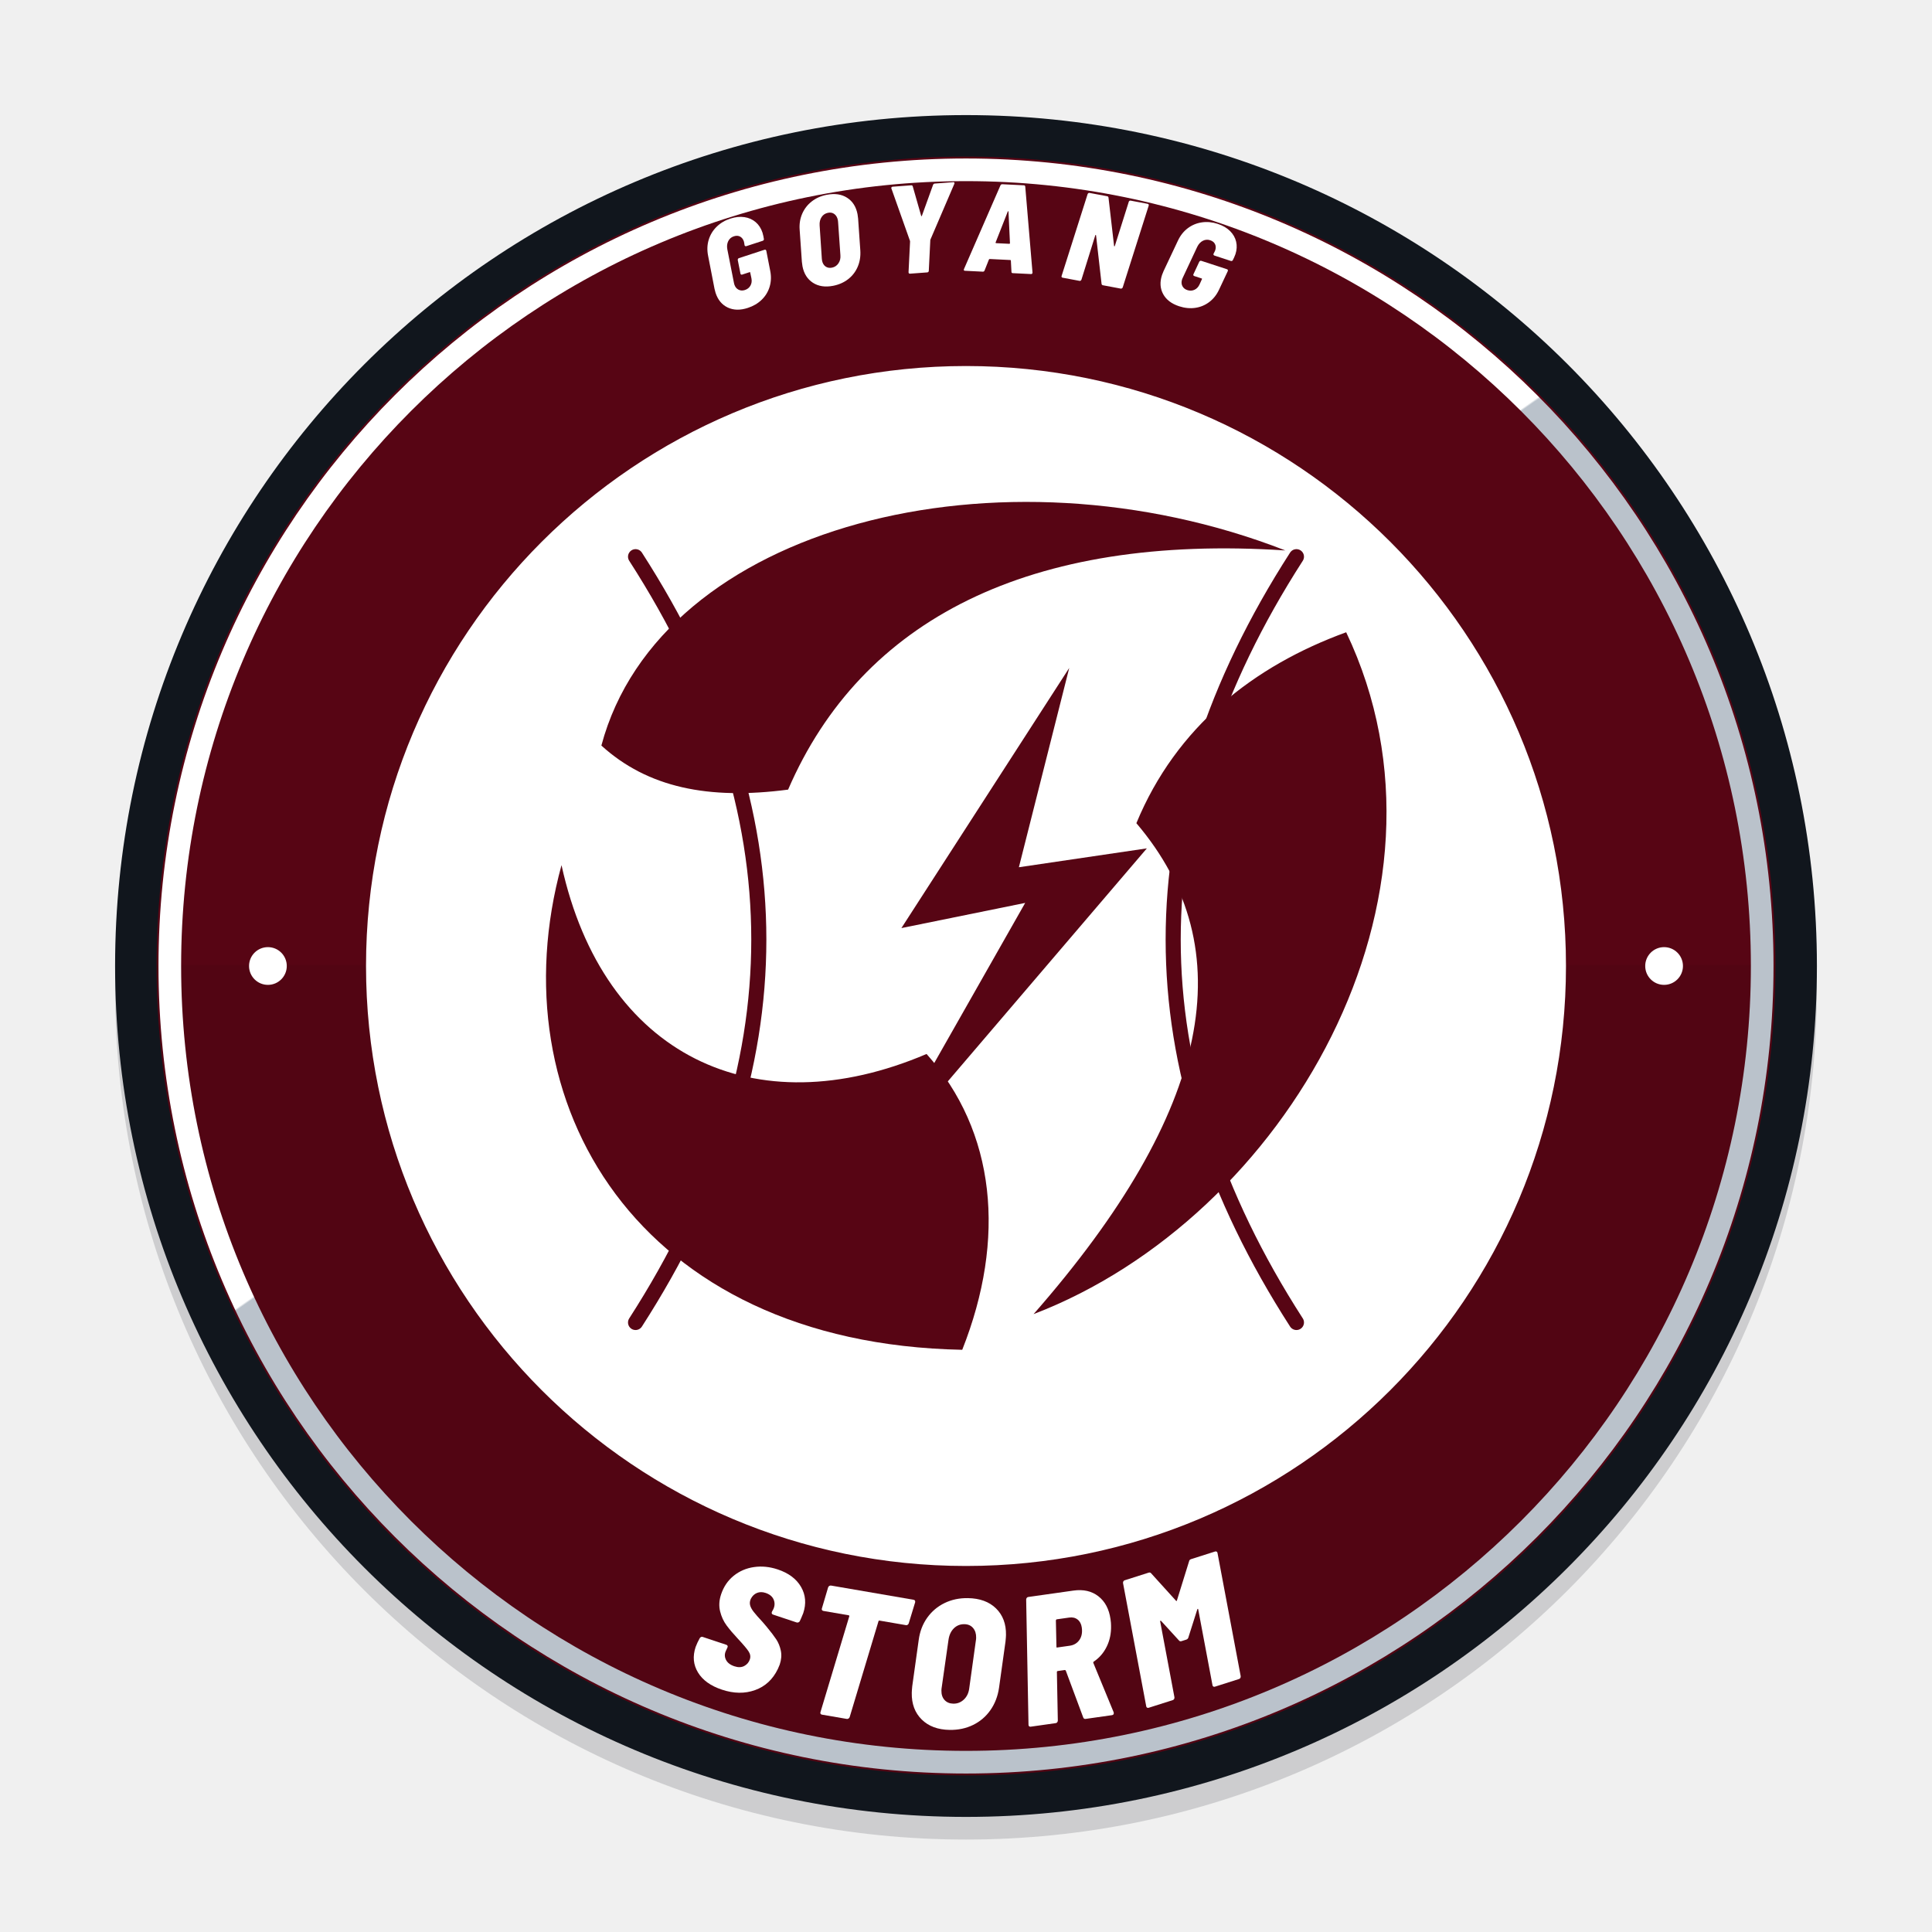
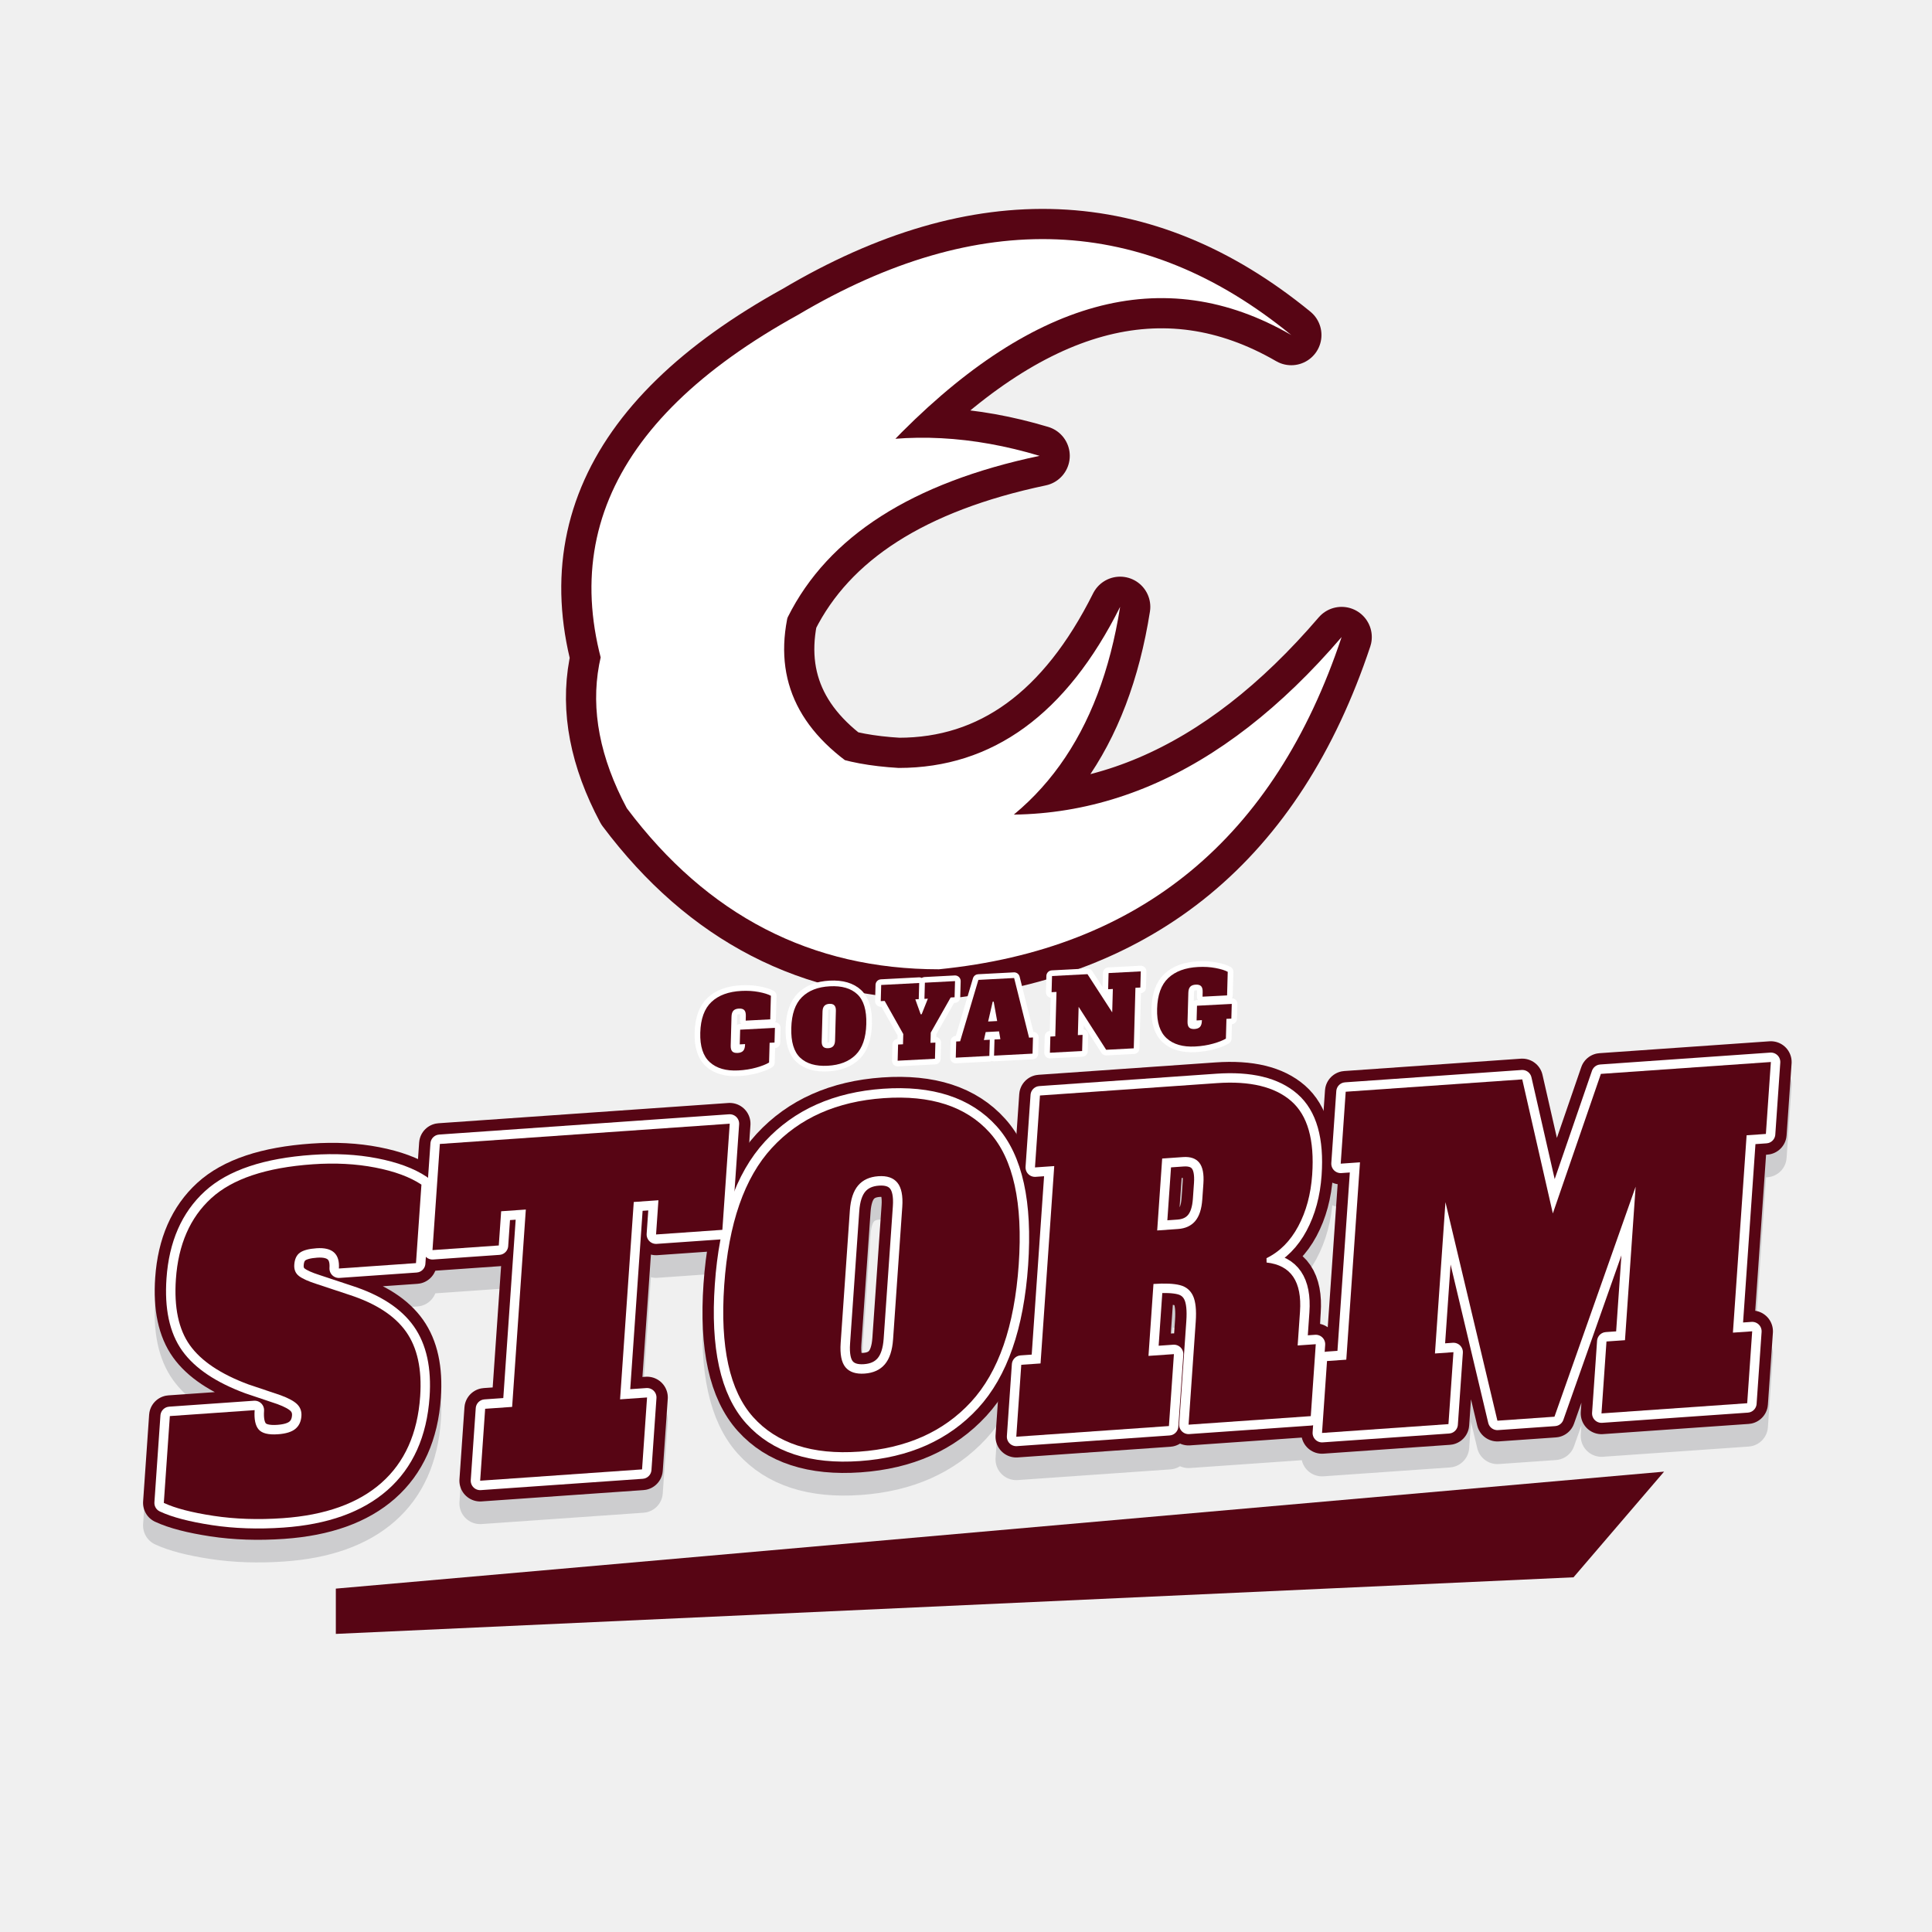
- <svg xmlns="http://www.w3.org/2000/svg" width="512" height="512" viewBox="0 0 512 512" role="img" aria-label="goyang_storm primary" data-derived-from-flat="true" data-shadow-offset-y="6" data-shadow-blur="0">
-   <defs>
-     <linearGradient id="rim-step" x1="0%" y1="0%" x2="70%" y2="100%" data-tones="2">
-       <stop offset="0%" stop-color="#FFFFFF" />
-       <stop offset="49.9%" stop-color="#FFFFFF" />
-       <stop offset="50%" stop-color="#BAC2CB" />
-       <stop offset="100%" stop-color="#BAC2CB" />
-     </linearGradient>
-     <linearGradient id="field-step" x1="0%" y1="0%" x2="0%" y2="100%" data-tones="2">
-       <stop offset="0%" stop-color="#570514" />
-       <stop offset="49.9%" stop-color="#570514" />
-       <stop offset="50%" stop-color="#520513" />
-       <stop offset="100%" stop-color="#520513" />
-     </linearGradient>
-   </defs>
+ <svg xmlns="http://www.w3.org/2000/svg" width="512" height="512" viewBox="0 0 512 512" role="img" aria-label="goyang_storm cap-locked primary" data-derived-from-flat="true" data-shadow-offset-y="6" data-shadow-blur="0">
+   <defs />
  <g id="short-shadow" transform="translate(0 6)" opacity=".16">
-     <circle cx="256" cy="256" r="220" fill="#11161D" stroke="#11161D" stroke-width="11" />
+     <g transform="rotate(-4 256 346)">
+       <g data-type-layer="outline">
+         <path d="M40.284 383.331 43.482 360.485H66.011Q65.51 364.062 66.718 365.677Q67.925 367.292 71.714 367.292Q74.888 367.292 76.424 366.196Q77.96 365.1 78.267 362.908Q78.526 361.062 77.38 359.735Q76.235 358.408 73.152 357.023L64.83 353.562Q54.141 348.715 50.096 342.138Q46.05 335.562 47.617 324.369Q49.523 310.754 58.453 303.658Q67.382 296.562 85.917 296.562Q94.826 296.562 102.377 298.581Q109.928 300.6 114.273 303.946L111.381 324.6H90.901Q91.708 318.831 85.36 318.831Q82.287 318.831 80.886 319.696Q79.485 320.562 79.178 322.754Q78.904 324.715 80.227 325.869Q81.55 327.023 84.752 328.292L93.176 331.754Q103.449 335.908 107.487 342.542Q111.525 349.177 110.022 359.908Q107.971 374.562 98.165 382.062Q88.36 389.562 71.464 389.562Q61.633 389.562 53.144 387.658Q44.655 385.754 40.284 383.331Z" fill="#11161D" stroke="#11161D" stroke-width="11" stroke-linecap="round" stroke-linejoin="round" />
+         <path d="M192.991 321.463H175.378L176.638 312.463H170.084L162.815 364.386H169.983L167.333 383.309H124.325L126.974 364.386H134.142L141.411 312.463H134.857L133.597 321.463H115.984L119.893 293.54H196.9Z" fill="#11161D" stroke="#11161D" stroke-width="11" stroke-linecap="round" stroke-linejoin="round" />
+         <path d="M192.459 336.134Q195.868 311.788 207.608 300.711Q219.347 289.634 238.087 289.634Q256.827 289.634 265.465 300.711Q274.103 311.788 270.695 336.134Q267.286 360.48 255.546 371.557Q243.807 382.634 225.067 382.634Q206.327 382.634 197.689 371.557Q189.051 360.48 192.459 336.134ZM236.101 353.557 240.98 318.711Q241.593 314.326 240.143 312.249Q238.693 310.172 235.212 310.172Q231.73 310.172 229.698 312.249Q227.667 314.326 227.053 318.711L222.174 353.557Q221.544 358.057 223.003 360.076Q224.461 362.096 227.942 362.096Q231.424 362.096 233.456 360.019Q235.487 357.942 236.101 353.557Z" fill="#11161D" stroke="#11161D" stroke-width="11" stroke-linecap="round" stroke-linejoin="round" />
+         <path d="M269.518 362.668H274.638L281.907 310.744H276.787L279.436 291.821H326.439Q339.649 291.821 345.756 297.937Q351.863 304.052 349.941 317.783Q348.859 325.514 345.302 331.168Q341.746 336.821 336.319 339.014L336.26 340.168Q345.848 341.898 344.184 353.783L342.94 362.668H347.753L345.104 381.591H312.642L316.439 354.475Q317.069 349.975 316.214 347.668Q315.359 345.36 312.964 344.552Q310.568 343.744 305.96 343.744L303.311 362.668H310.069L307.42 381.591H266.869ZM313.46 329.668Q316.43 329.668 318.165 327.879Q319.9 326.091 320.433 322.283L321.015 318.129Q321.548 314.321 320.314 312.533Q319.079 310.744 316.11 310.744H310.58L307.931 329.668Z" fill="#11161D" stroke="#11161D" stroke-width="11" stroke-linecap="round" stroke-linejoin="round" />
+         <path d="M470.635 315.402H465.514L458.245 367.325H463.365L460.716 386.248H422.008L424.657 367.325H429.573L435.226 326.94L409.515 386.248H394.359L384.661 327.517L379.088 367.325H384.004L381.354 386.248H347.766L350.416 367.325H355.536L362.805 315.402H357.685L360.334 296.479H407.234L412.844 332.479L428.124 296.479H473.284Z" fill="#11161D" stroke="#11161D" stroke-width="11" stroke-linecap="round" stroke-linejoin="round" />
+       </g>
+       <g data-type-layer="outline">
+         <path d="M40.284 383.331 43.482 360.485H66.011Q65.51 364.062 66.718 365.677Q67.925 367.292 71.714 367.292Q74.888 367.292 76.424 366.196Q77.96 365.1 78.267 362.908Q78.526 361.062 77.38 359.735Q76.235 358.408 73.152 357.023L64.83 353.562Q54.141 348.715 50.096 342.138Q46.05 335.562 47.617 324.369Q49.523 310.754 58.453 303.658Q67.382 296.562 85.917 296.562Q94.826 296.562 102.377 298.581Q109.928 300.6 114.273 303.946L111.381 324.6H90.901Q91.708 318.831 85.36 318.831Q82.287 318.831 80.886 319.696Q79.485 320.562 79.178 322.754Q78.904 324.715 80.227 325.869Q81.55 327.023 84.752 328.292L93.176 331.754Q103.449 335.908 107.487 342.542Q111.525 349.177 110.022 359.908Q107.971 374.562 98.165 382.062Q88.36 389.562 71.464 389.562Q61.633 389.562 53.144 387.658Q44.655 385.754 40.284 383.331Z" fill="#11161D" stroke="#11161D" stroke-width="5" stroke-linecap="round" stroke-linejoin="round" />
+         <path d="M192.991 321.463H175.378L176.638 312.463H170.084L162.815 364.386H169.983L167.333 383.309H124.325L126.974 364.386H134.142L141.411 312.463H134.857L133.597 321.463H115.984L119.893 293.54H196.9Z" fill="#11161D" stroke="#11161D" stroke-width="5" stroke-linecap="round" stroke-linejoin="round" />
+         <path d="M192.459 336.134Q195.868 311.788 207.608 300.711Q219.347 289.634 238.087 289.634Q256.827 289.634 265.465 300.711Q274.103 311.788 270.695 336.134Q267.286 360.48 255.546 371.557Q243.807 382.634 225.067 382.634Q206.327 382.634 197.689 371.557Q189.051 360.48 192.459 336.134ZM236.101 353.557 240.98 318.711Q241.593 314.326 240.143 312.249Q238.693 310.172 235.212 310.172Q231.73 310.172 229.698 312.249Q227.667 314.326 227.053 318.711L222.174 353.557Q221.544 358.057 223.003 360.076Q224.461 362.096 227.942 362.096Q231.424 362.096 233.456 360.019Q235.487 357.942 236.101 353.557Z" fill="#11161D" stroke="#11161D" stroke-width="5" stroke-linecap="round" stroke-linejoin="round" />
+         <path d="M269.518 362.668H274.638L281.907 310.744H276.787L279.436 291.821H326.439Q339.649 291.821 345.756 297.937Q351.863 304.052 349.941 317.783Q348.859 325.514 345.302 331.168Q341.746 336.821 336.319 339.014L336.26 340.168Q345.848 341.898 344.184 353.783L342.94 362.668H347.753L345.104 381.591H312.642L316.439 354.475Q317.069 349.975 316.214 347.668Q315.359 345.36 312.964 344.552Q310.568 343.744 305.96 343.744L303.311 362.668H310.069L307.42 381.591H266.869ZM313.46 329.668Q316.43 329.668 318.165 327.879Q319.9 326.091 320.433 322.283L321.015 318.129Q321.548 314.321 320.314 312.533Q319.079 310.744 316.11 310.744H310.58L307.931 329.668Z" fill="#11161D" stroke="#11161D" stroke-width="5" stroke-linecap="round" stroke-linejoin="round" />
+         <path d="M470.635 315.402H465.514L458.245 367.325H463.365L460.716 386.248H422.008L424.657 367.325H429.573L435.226 326.94L409.515 386.248H394.359L384.661 327.517L379.088 367.325H384.004L381.354 386.248H347.766L350.416 367.325H355.536L362.805 315.402H357.685L360.334 296.479H407.234L412.844 332.479L428.124 296.479H473.284Z" fill="#11161D" stroke="#11161D" stroke-width="5" stroke-linecap="round" stroke-linejoin="round" />
+       </g>
+       <g data-type-layer="face">
+         <path d="M40.284 383.331 43.482 360.485H66.011Q65.51 364.062 66.718 365.677Q67.925 367.292 71.714 367.292Q74.888 367.292 76.424 366.196Q77.96 365.1 78.267 362.908Q78.526 361.062 77.38 359.735Q76.235 358.408 73.152 357.023L64.83 353.562Q54.141 348.715 50.096 342.138Q46.05 335.562 47.617 324.369Q49.523 310.754 58.453 303.658Q67.382 296.562 85.917 296.562Q94.826 296.562 102.377 298.581Q109.928 300.6 114.273 303.946L111.381 324.6H90.901Q91.708 318.831 85.36 318.831Q82.287 318.831 80.886 319.696Q79.485 320.562 79.178 322.754Q78.904 324.715 80.227 325.869Q81.55 327.023 84.752 328.292L93.176 331.754Q103.449 335.908 107.487 342.542Q111.525 349.177 110.022 359.908Q107.971 374.562 98.165 382.062Q88.36 389.562 71.464 389.562Q61.633 389.562 53.144 387.658Q44.655 385.754 40.284 383.331Z" fill="#11161D" />
+         <path d="M192.991 321.463H175.378L176.638 312.463H170.084L162.815 364.386H169.983L167.333 383.309H124.325L126.974 364.386H134.142L141.411 312.463H134.857L133.597 321.463H115.984L119.893 293.54H196.9Z" fill="#11161D" />
+         <path d="M192.459 336.134Q195.868 311.788 207.608 300.711Q219.347 289.634 238.087 289.634Q256.827 289.634 265.465 300.711Q274.103 311.788 270.695 336.134Q267.286 360.48 255.546 371.557Q243.807 382.634 225.067 382.634Q206.327 382.634 197.689 371.557Q189.051 360.48 192.459 336.134ZM236.101 353.557 240.98 318.711Q241.593 314.326 240.143 312.249Q238.693 310.172 235.212 310.172Q231.73 310.172 229.698 312.249Q227.667 314.326 227.053 318.711L222.174 353.557Q221.544 358.057 223.003 360.076Q224.461 362.096 227.942 362.096Q231.424 362.096 233.456 360.019Q235.487 357.942 236.101 353.557Z" fill="#11161D" />
+         <path d="M269.518 362.668H274.638L281.907 310.744H276.787L279.436 291.821H326.439Q339.649 291.821 345.756 297.937Q351.863 304.052 349.941 317.783Q348.859 325.514 345.302 331.168Q341.746 336.821 336.319 339.014L336.26 340.168Q345.848 341.898 344.184 353.783L342.94 362.668H347.753L345.104 381.591H312.642L316.439 354.475Q317.069 349.975 316.214 347.668Q315.359 345.36 312.964 344.552Q310.568 343.744 305.96 343.744L303.311 362.668H310.069L307.42 381.591H266.869ZM313.46 329.668Q316.43 329.668 318.165 327.879Q319.9 326.091 320.433 322.283L321.015 318.129Q321.548 314.321 320.314 312.533Q319.079 310.744 316.11 310.744H310.58L307.931 329.668Z" fill="#11161D" />
+         <path d="M470.635 315.402H465.514L458.245 367.325H463.365L460.716 386.248H422.008L424.657 367.325H429.573L435.226 326.94L409.515 386.248H394.359L384.661 327.517L379.088 367.325H384.004L381.354 386.248H347.766L350.416 367.325H355.536L362.805 315.402H357.685L360.334 296.479H407.234L412.844 332.479L428.124 296.479H473.284Z" fill="#11161D" />
+       </g>
+     </g>
  </g>
  <g id="identity-geometry">
-     <circle cx="256" cy="256" r="220" fill="url(#field-step)" stroke="#11161D" stroke-width="11" id="club-border" />
-     <circle cx="256" cy="256" r="211" fill="none" stroke="url(#rim-step)" stroke-width="6" id="rim-metal" data-bevel-levels="1" />
-     <circle cx="256" cy="256" r="157" fill="#FFFFFF" stroke="#FFFFFF" stroke-width="4" id="club-field" />
-     <path d="M168.43 147.53 Q233.76 249 168.43 350.47 M343.57 147.53 Q278.24 249 343.57 350.47" fill="none" stroke="#570514" stroke-width="4" stroke-linecap="round" stroke-linejoin="round" />
-     <g id="club-symbol" data-compact="false" transform="translate(112.667 96.389) scale(0.556)">
-       <path d="M84 182 C112 77 274 36 410 89 C288 81 208 122 173 203 C135 208 106 202 84 182 Z M439 128 C499 254 410 407 290 453 C375 356 390 279 339 219 C358 173 395 144 439 128 Z M256 470 C101 467 34 352 65 239 C85 330 157 364 239 329 C272 366 277 417 256 470 Z" fill="#570514" fill-rule="evenodd" />
-       <path d="M307 145 L227 269 L286 257 L215 382 L344 231 L283 240 Z" fill="#570514" />
-     </g>
-     <g id="city" data-wordmark-run="GOYANG" data-font="Barlow Semi Condensed ExtraBold Italic" data-shaped="HarfBuzz kern on">
-       <g data-letter="G" transform="translate(198.77 81.126) rotate(-18.121)">
-         <path d="M-7.588 -6.184Q-7.588 -6.552 -7.521 -7.287L-6.418 -16.111Q-6.15 -18.384 -4.964 -20.089Q-3.777 -21.794 -1.905 -22.73Q-0.033 -23.666 2.24 -23.666Q4.345 -23.666 5.916 -22.88Q7.487 -22.095 8.34 -20.691Q9.192 -19.287 9.192 -17.482Q9.192 -17.181 9.125 -16.513L9.025 -15.811Q9.025 -15.643 8.891 -15.526Q8.758 -15.409 8.591 -15.409H4.011Q3.844 -15.409 3.727 -15.526Q3.61 -15.643 3.643 -15.811L3.744 -16.446L3.777 -16.813Q3.777 -17.749 3.226 -18.334Q2.674 -18.919 1.671 -18.919Q0.602 -18.919 -0.134 -18.167Q-0.869 -17.415 -1.036 -16.212L-2.139 -7.187Q-2.173 -7.053 -2.173 -6.752Q-2.173 -5.716 -1.554 -5.097Q-0.936 -4.479 0.033 -4.479Q1.07 -4.479 1.788 -5.131Q2.507 -5.783 2.641 -6.886L2.808 -8.423Q2.875 -8.591 2.674 -8.591H0.602Q0.435 -8.591 0.334 -8.708Q0.234 -8.825 0.267 -8.992L0.702 -12.602Q0.735 -12.769 0.852 -12.886Q0.969 -13.003 1.136 -13.003H8.29Q8.657 -13.003 8.657 -12.602L7.989 -7.22Q7.721 -4.981 6.535 -3.276Q5.348 -1.571 3.476 -0.652Q1.604 0.267 -0.702 0.267Q-3.877 0.267 -5.733 -1.487Q-7.588 -3.242 -7.588 -6.184Z" fill="#FFFFFF" />
-       </g>
-       <g data-letter="O" transform="translate(221 75.359) rotate(-10.965)">
-         <path d="M-7.27 -6.284Q-7.27 -6.685 -7.203 -7.487L-6.167 -15.911Q-5.9 -18.217 -4.696 -19.972Q-3.493 -21.727 -1.588 -22.696Q0.318 -23.666 2.657 -23.666Q5.9 -23.666 7.788 -21.877Q9.677 -20.089 9.677 -17.081Q9.677 -16.713 9.61 -15.911L8.574 -7.487Q8.273 -5.148 7.07 -3.376Q5.866 -1.604 3.961 -0.635Q2.056 0.334 -0.284 0.334Q-3.493 0.334 -5.382 -1.471Q-7.27 -3.276 -7.27 -6.284ZM3.159 -7.287 4.228 -16.045Q4.262 -16.212 4.262 -16.513Q4.262 -17.582 3.677 -18.251Q3.092 -18.919 2.089 -18.919Q0.953 -18.919 0.184 -18.134Q-0.585 -17.348 -0.752 -16.045L-1.855 -7.287Q-1.889 -7.12 -1.889 -6.786Q-1.889 -5.716 -1.287 -5.081Q-0.685 -4.446 0.318 -4.446Q1.421 -4.446 2.223 -5.231Q3.025 -6.017 3.159 -7.287Z" fill="#FFFFFF" />
-       </g>
-       <g data-letter="Y" transform="translate(242.341 72.508) rotate(-4.257)">
-         <path d="M-1.538 -0.468 -0.535 -8.524V-8.724L-4.412 -22.93L-4.446 -23.064Q-4.446 -23.198 -4.329 -23.298Q-4.212 -23.398 -4.045 -23.398H0.903Q1.203 -23.398 1.27 -23.064L2.908 -15.142Q2.908 -15.042 2.992 -15.042Q3.075 -15.042 3.109 -15.142L6.652 -23.064Q6.819 -23.398 7.12 -23.398H12.067Q12.267 -23.398 12.334 -23.265Q12.401 -23.131 12.301 -22.93L4.914 -8.724Q4.847 -8.624 4.847 -8.524L3.844 -0.468Q3.844 -0.301 3.71 -0.184Q3.577 -0.067 3.409 -0.067H-1.17Q-1.538 -0.067 -1.538 -0.468Z" fill="#FFFFFF" />
-       </g>
-       <g data-letter="A" transform="translate(265.105 72.225) rotate(2.836)">
-         <path d="M2.925 -0.368 2.624 -3.309Q2.591 -3.443 2.49 -3.443H-2.992Q-3.092 -3.443 -3.192 -3.309L-4.195 -0.368Q-4.295 0 -4.663 0H-9.409Q-9.811 0 -9.677 -0.435L-1.12 -23.064Q-0.986 -23.398 -0.618 -23.398H5.064Q5.432 -23.398 5.465 -23.064L8.507 -0.435V-0.368Q8.507 0 8.106 0H3.292Q2.925 0 2.925 -0.368ZM-1.487 -7.721H1.955Q2.156 -7.721 2.156 -7.922L1.354 -16.212Q1.354 -16.345 1.287 -16.345Q1.22 -16.345 1.153 -16.212L-1.655 -7.889Q-1.688 -7.721 -1.487 -7.721Z" fill="#FFFFFF" />
-       </g>
-       <g data-letter="N" transform="translate(289.933 75.156) rotate(10.627)">
-         <path d="M5.482 -23.398H10.061Q10.429 -23.398 10.429 -22.997L7.655 -0.401Q7.621 -0.234 7.487 -0.117Q7.354 0 7.187 0H2.407Q2.072 0 1.972 -0.301L-1.838 -12.669Q-1.905 -12.769 -1.972 -12.752Q-2.039 -12.735 -2.039 -12.602L-3.476 -0.401Q-3.51 -0.234 -3.627 -0.117Q-3.744 0 -3.911 0H-8.49Q-8.657 0 -8.758 -0.117Q-8.858 -0.234 -8.825 -0.401L-6.05 -22.997Q-6.017 -23.164 -5.9 -23.281Q-5.783 -23.398 -5.616 -23.398H-0.836Q-0.535 -23.398 -0.435 -23.097L3.376 -10.797Q3.409 -10.696 3.476 -10.696Q3.543 -10.696 3.577 -10.83L5.047 -22.997Q5.047 -23.164 5.181 -23.281Q5.315 -23.398 5.482 -23.398Z" fill="#FFFFFF" />
-       </g>
-       <g data-letter="G" transform="translate(313.23 81.126) rotate(18.121)">
-         <path d="M-7.588 -6.184Q-7.588 -6.552 -7.521 -7.287L-6.418 -16.111Q-6.15 -18.384 -4.964 -20.089Q-3.777 -21.794 -1.905 -22.73Q-0.033 -23.666 2.24 -23.666Q4.345 -23.666 5.916 -22.88Q7.487 -22.095 8.34 -20.691Q9.192 -19.287 9.192 -17.482Q9.192 -17.181 9.125 -16.513L9.025 -15.811Q9.025 -15.643 8.891 -15.526Q8.758 -15.409 8.591 -15.409H4.011Q3.844 -15.409 3.727 -15.526Q3.61 -15.643 3.643 -15.811L3.744 -16.446L3.777 -16.813Q3.777 -17.749 3.226 -18.334Q2.674 -18.919 1.671 -18.919Q0.602 -18.919 -0.134 -18.167Q-0.869 -17.415 -1.036 -16.212L-2.139 -7.187Q-2.173 -7.053 -2.173 -6.752Q-2.173 -5.716 -1.554 -5.097Q-0.936 -4.479 0.033 -4.479Q1.07 -4.479 1.788 -5.131Q2.507 -5.783 2.641 -6.886L2.808 -8.423Q2.875 -8.591 2.674 -8.591H0.602Q0.435 -8.591 0.334 -8.708Q0.234 -8.825 0.267 -8.992L0.702 -12.602Q0.735 -12.769 0.852 -12.886Q0.969 -13.003 1.136 -13.003H8.29Q8.657 -13.003 8.657 -12.602L7.989 -7.22Q7.721 -4.981 6.535 -3.276Q5.348 -1.571 3.476 -0.652Q1.604 0.267 -0.702 0.267Q-3.877 0.267 -5.733 -1.487Q-7.588 -3.242 -7.588 -6.184Z" fill="#FFFFFF" />
+     <g id="club-symbol" transform="translate(120.755 22.087) scale(2.668)">
+       <path d="M17 64 Q5 39 34 23 Q61 7 83 25 Q64 14 43 36 Q20 62 48 72 Q70 76 88 55 Q78 85 48 88 Q29 88 17 72 Q9 57 22 45 Q38 31 58 37 Q39 41 33 53 Q27 67 44 68 Q58 68 66 52 Q63 71 48 77 Q28 79 17 64Z" fill="#570514" stroke="#570514" stroke-width="5.998" stroke-linejoin="round" stroke-linecap="round" />
+       <g id="native-cap-symbol" data-native-sha256="d5f6f4af5c4809e1e5aac693af7018fb6dab0b6ac85b6deedc8eac76f6181132">
+         <path d="M17 64 Q5 39 34 23 Q61 7 83 25 Q64 14 43 36 Q20 62 48 72 Q70 76 88 55 Q78 85 48 88 Q29 88 17 72 Q9 57 22 45 Q38 31 58 37 Q39 41 33 53 Q27 67 44 68 Q58 68 66 52 Q63 71 48 77 Q28 79 17 64Z" fill="#FFFFFF" />
      </g>
    </g>
-     <g id="nickname" data-wordmark-run="STORM" data-font="Barlow Semi Condensed ExtraBold Italic" data-shaped="HarfBuzz kern on">
-       <g data-letter="S" transform="translate(192.182 447.654) rotate(18.417)">
-         <path d="M-10.968 -8.141Q-10.968 -8.531 -10.87 -9.408L-10.675 -10.675Q-10.627 -10.919 -10.456 -11.09Q-10.286 -11.26 -10.042 -11.26H-3.412Q-3.169 -11.26 -3.022 -11.09Q-2.876 -10.919 -2.925 -10.675L-3.022 -9.798Q-3.217 -8.433 -2.291 -7.483Q-1.365 -6.532 0.39 -6.532Q1.999 -6.532 2.852 -7.434Q3.705 -8.336 3.705 -9.554Q3.705 -10.675 2.73 -11.455Q1.755 -12.235 -1.024 -13.747Q-3.364 -15.014 -4.997 -16.159Q-6.63 -17.305 -7.799 -19.157Q-8.969 -21.01 -8.969 -23.496Q-8.969 -26.713 -7.361 -29.224Q-5.752 -31.734 -2.974 -33.123Q-0.195 -34.513 3.169 -34.513Q7.751 -34.513 10.505 -32.075Q13.259 -29.638 13.259 -25.641Q13.259 -25.251 13.162 -24.276L13.064 -23.35Q13.015 -23.106 12.82 -22.935Q12.625 -22.765 12.382 -22.765H5.801Q5.265 -22.765 5.265 -23.35L5.411 -24.178Q5.557 -25.592 4.68 -26.591Q3.802 -27.591 2.096 -27.591Q0.78 -27.591 -0.073 -26.859Q-0.926 -26.128 -1.121 -24.861Q-1.219 -23.935 -0.78 -23.228Q-0.341 -22.521 0.682 -21.838Q1.706 -21.156 3.851 -19.986L5.216 -19.157Q7.409 -17.792 8.653 -16.818Q9.896 -15.843 10.773 -14.331Q11.65 -12.82 11.65 -10.773Q11.65 -10.383 11.553 -9.506Q10.968 -4.923 7.58 -2.267Q4.192 0.39 -0.78 0.39Q-5.508 0.39 -8.238 -1.925Q-10.968 -4.241 -10.968 -8.141Z" fill="#FFFFFF" />
+     <g id="city" data-wordmark-run="GOYANG" data-font="Alfa Slab One Regular" data-shaped="HarfBuzz kern on" transform="rotate(-3 256 270)">
+       <g data-type-layer="outline">
+         <path d="M204.995 273.622H203.692L203.275 278.833Q202.077 279.484 199.835 279.992Q197.592 280.5 195.039 280.5Q190.167 280.5 187.61 277.934Q185.054 275.367 185.483 270Q185.923 264.502 188.872 262.001Q191.821 259.5 196.927 259.5Q199.403 259.5 201.523 260.021Q203.644 260.542 204.687 261.194L204.188 267.421H197.675L197.773 266.196Q197.86 265.102 197.443 264.62Q197.025 264.138 196.035 264.138Q195.045 264.138 194.551 264.62Q194.056 265.102 193.969 266.196L193.36 273.804Q193.273 274.898 193.69 275.38Q194.107 275.862 195.097 275.862Q196.087 275.862 196.582 275.38Q197.077 274.898 197.164 273.804L197.179 273.622H195.772L196.082 269.739H205.306Z" fill="#FFFFFF" stroke="#FFFFFF" stroke-width="3" stroke-linecap="round" stroke-linejoin="round" />
+         <path d="M209.636 270Q210.076 264.502 212.868 262.001Q215.661 259.5 220.429 259.5Q225.197 259.5 227.589 262.001Q229.981 264.502 229.542 270Q229.102 275.498 226.309 277.999Q223.517 280.5 218.749 280.5Q213.981 280.5 211.588 277.999Q209.196 275.498 209.636 270ZM221.046 273.934 221.675 266.066Q221.754 265.076 221.349 264.607Q220.944 264.138 220.058 264.138Q219.172 264.138 218.691 264.607Q218.211 265.076 218.132 266.066L217.502 273.934Q217.421 274.95 217.827 275.406Q218.234 275.862 219.12 275.862Q220.006 275.862 220.486 275.393Q220.966 274.924 221.046 273.934Z" fill="#FFFFFF" stroke="#FFFFFF" stroke-width="3" stroke-linecap="round" stroke-linejoin="round" />
+         <path d="M245.62 259.865H253.619L253.277 264.138H252.235L246.485 273.153L246.269 275.862H247.571L247.23 280.135H237.329L237.671 275.862H238.973L239.19 273.153L234.726 264.138H233.684L234.026 259.865H244.109L243.767 264.138H242.855L244.07 268.176H244.33L246.19 264.138H245.279Z" fill="#FFFFFF" stroke="#FFFFFF" stroke-width="3" stroke-linecap="round" stroke-linejoin="round" />
+         <path d="M272.427 275.862H273.47L273.128 280.135H262.914L263.256 275.862H264.819L264.569 273.778H261.026L260.442 275.862H262.006L261.664 280.135H252.753L253.095 275.862H254.137L259.82 259.865H269.304ZM261.82 271.016H264.217L263.564 265.831H263.303Z" fill="#FFFFFF" stroke="#FFFFFF" stroke-width="3" stroke-linecap="round" stroke-linejoin="round" />
+         <path d="M294.369 259.865H302.914L302.573 264.138H301.27L299.99 280.135H292.669L285.975 268.385L285.377 275.862H286.627L286.285 280.135H277.739L278.081 275.862H279.384L280.322 264.138H279.019L279.361 259.865H288.767L294.783 270.313L295.277 264.138H294.027Z" fill="#FFFFFF" stroke="#FFFFFF" stroke-width="3" stroke-linecap="round" stroke-linejoin="round" />
+         <path d="M326.227 273.622H324.924L324.507 278.833Q323.309 279.484 321.067 279.992Q318.824 280.5 316.271 280.5Q311.399 280.5 308.842 277.934Q306.286 275.367 306.715 270Q307.155 264.502 310.104 262.001Q313.053 259.5 318.159 259.5Q320.635 259.5 322.756 260.021Q324.876 260.542 325.919 261.194L325.42 267.421H318.907L319.005 266.196Q319.092 265.102 318.675 264.62Q318.257 264.138 317.267 264.138Q316.277 264.138 315.783 264.62Q315.288 265.102 315.201 266.196L314.592 273.804Q314.505 274.898 314.922 275.38Q315.339 275.862 316.329 275.862Q317.319 275.862 317.814 275.38Q318.309 274.898 318.396 273.804L318.411 273.622H317.004L317.314 269.739H326.538Z" fill="#FFFFFF" stroke="#FFFFFF" stroke-width="3" stroke-linecap="round" stroke-linejoin="round" />
      </g>
-       <g data-letter="T" transform="translate(221.727 455.071) rotate(9.768)">
-         <path d="M15.331 -33.538 14.6 -27.737Q14.551 -27.493 14.38 -27.322Q14.21 -27.152 13.966 -27.152H6.849Q6.605 -27.152 6.605 -26.908L3.388 -0.585Q3.339 -0.341 3.144 -0.171Q2.949 0 2.705 0H-3.973Q-4.217 0 -4.363 -0.171Q-4.509 -0.341 -4.46 -0.585L-1.243 -26.908Q-1.243 -27.152 -1.438 -27.152H-8.263Q-8.506 -27.152 -8.653 -27.322Q-8.799 -27.493 -8.75 -27.737L-8.068 -33.538Q-8.019 -33.781 -7.824 -33.952Q-7.629 -34.123 -7.385 -34.123H14.795Q15.331 -34.123 15.331 -33.538Z" fill="#FFFFFF" />
-       </g>
-       <g data-letter="O" transform="translate(252.661 457.972) rotate(0.947)">
-         <path d="M-11.187 -9.164Q-11.187 -9.749 -11.09 -10.919L-9.579 -23.203Q-9.189 -26.567 -7.434 -29.126Q-5.679 -31.685 -2.9 -33.099Q-0.122 -34.513 3.29 -34.513Q8.019 -34.513 10.773 -31.905Q13.527 -29.297 13.527 -24.909Q13.527 -24.373 13.43 -23.203L11.919 -10.919Q11.48 -7.507 9.725 -4.923Q7.97 -2.34 5.192 -0.926Q2.413 0.487 -0.999 0.487Q-5.679 0.487 -8.433 -2.145Q-11.187 -4.777 -11.187 -9.164ZM4.022 -10.627 5.581 -23.398Q5.63 -23.642 5.63 -24.081Q5.63 -25.641 4.777 -26.616Q3.924 -27.591 2.462 -27.591Q0.804 -27.591 -0.317 -26.445Q-1.438 -25.299 -1.682 -23.398L-3.29 -10.627Q-3.339 -10.383 -3.339 -9.896Q-3.339 -8.336 -2.462 -7.409Q-1.584 -6.483 -0.122 -6.483Q1.487 -6.483 2.657 -7.629Q3.827 -8.774 4.022 -10.627Z" fill="#FFFFFF" />
-       </g>
-       <g data-letter="R" transform="translate(284.35 456.001) rotate(-8.068)">
-         <path d="M2.803 -0.487 -0.024 -13.405Q-0.122 -13.6 -0.268 -13.6H-2.169Q-2.267 -13.6 -2.34 -13.527Q-2.413 -13.454 -2.413 -13.357L-3.973 -0.585Q-4.022 -0.341 -4.192 -0.171Q-4.363 0 -4.607 0H-11.334Q-11.577 0 -11.724 -0.171Q-11.87 -0.341 -11.821 -0.585L-7.775 -33.538Q-7.726 -33.781 -7.556 -33.952Q-7.385 -34.123 -7.141 -34.123H4.948Q8.945 -34.123 11.285 -31.71Q13.625 -29.297 13.625 -25.251Q13.625 -24.13 13.527 -23.545Q13.186 -20.522 11.626 -18.207Q10.066 -15.891 7.629 -14.721Q7.483 -14.673 7.483 -14.429L10.992 -0.682V-0.536Q10.992 0 10.407 0H3.388Q2.9 0 2.803 -0.487ZM-0.756 -26.957 -1.584 -20.035Q-1.682 -19.791 -1.389 -19.791H1.925Q3.632 -19.791 4.704 -20.961Q5.776 -22.131 5.776 -24.13Q5.776 -25.543 4.972 -26.372Q4.168 -27.201 2.852 -27.201H-0.463Q-0.658 -27.201 -0.756 -26.957Z" fill="#FFFFFF" />
-       </g>
-       <g data-letter="M" transform="translate(317.292 448.477) rotate(-17.663)">
-         <path d="M9.14 -34.123H15.818Q16.062 -34.123 16.208 -33.952Q16.354 -33.781 16.306 -33.538L12.26 -0.585Q12.211 -0.341 12.04 -0.171Q11.87 0 11.626 0H4.899Q4.655 0 4.509 -0.171Q4.363 -0.341 4.412 -0.585L6.898 -20.815Q6.946 -21.01 6.849 -21.034Q6.751 -21.058 6.654 -20.912L2.169 -14.575Q1.925 -14.185 1.438 -14.185H0.122Q-0.317 -14.185 -0.463 -14.575L-3.388 -20.912Q-3.485 -21.058 -3.583 -21.034Q-3.68 -21.01 -3.68 -20.815L-6.166 -0.585Q-6.215 -0.341 -6.386 -0.171Q-6.556 0 -6.8 0H-13.527Q-13.771 0 -13.917 -0.171Q-14.063 -0.341 -14.015 -0.585L-9.969 -33.538Q-9.92 -33.781 -9.749 -33.952Q-9.579 -34.123 -9.335 -34.123H-2.657Q-2.218 -34.123 -2.072 -33.733L1.974 -24.861Q2.072 -24.568 2.267 -24.861L8.458 -33.733Q8.653 -34.123 9.14 -34.123Z" fill="#FFFFFF" />
+       <g data-type-layer="face">
+         <path d="M204.995 273.622H203.692L203.275 278.833Q202.077 279.484 199.835 279.992Q197.592 280.5 195.039 280.5Q190.167 280.5 187.61 277.934Q185.054 275.367 185.483 270Q185.923 264.502 188.872 262.001Q191.821 259.5 196.927 259.5Q199.403 259.5 201.523 260.021Q203.644 260.542 204.687 261.194L204.188 267.421H197.675L197.773 266.196Q197.86 265.102 197.443 264.62Q197.025 264.138 196.035 264.138Q195.045 264.138 194.551 264.62Q194.056 265.102 193.969 266.196L193.36 273.804Q193.273 274.898 193.69 275.38Q194.107 275.862 195.097 275.862Q196.087 275.862 196.582 275.38Q197.077 274.898 197.164 273.804L197.179 273.622H195.772L196.082 269.739H205.306Z" fill="#570514" data-letter="G" />
+         <path d="M209.636 270Q210.076 264.502 212.868 262.001Q215.661 259.5 220.429 259.5Q225.197 259.5 227.589 262.001Q229.981 264.502 229.542 270Q229.102 275.498 226.309 277.999Q223.517 280.5 218.749 280.5Q213.981 280.5 211.588 277.999Q209.196 275.498 209.636 270ZM221.046 273.934 221.675 266.066Q221.754 265.076 221.349 264.607Q220.944 264.138 220.058 264.138Q219.172 264.138 218.691 264.607Q218.211 265.076 218.132 266.066L217.502 273.934Q217.421 274.95 217.827 275.406Q218.234 275.862 219.12 275.862Q220.006 275.862 220.486 275.393Q220.966 274.924 221.046 273.934Z" fill="#570514" data-letter="O" />
+         <path d="M245.62 259.865H253.619L253.277 264.138H252.235L246.485 273.153L246.269 275.862H247.571L247.23 280.135H237.329L237.671 275.862H238.973L239.19 273.153L234.726 264.138H233.684L234.026 259.865H244.109L243.767 264.138H242.855L244.07 268.176H244.33L246.19 264.138H245.279Z" fill="#570514" data-letter="Y" />
+         <path d="M272.427 275.862H273.47L273.128 280.135H262.914L263.256 275.862H264.819L264.569 273.778H261.026L260.442 275.862H262.006L261.664 280.135H252.753L253.095 275.862H254.137L259.82 259.865H269.304ZM261.82 271.016H264.217L263.564 265.831H263.303Z" fill="#570514" data-letter="A" />
+         <path d="M294.369 259.865H302.914L302.573 264.138H301.27L299.99 280.135H292.669L285.975 268.385L285.377 275.862H286.627L286.285 280.135H277.739L278.081 275.862H279.384L280.322 264.138H279.019L279.361 259.865H288.767L294.783 270.313L295.277 264.138H294.027Z" fill="#570514" data-letter="N" />
+         <path d="M326.227 273.622H324.924L324.507 278.833Q323.309 279.484 321.067 279.992Q318.824 280.5 316.271 280.5Q311.399 280.5 308.842 277.934Q306.286 275.367 306.715 270Q307.155 264.502 310.104 262.001Q313.053 259.5 318.159 259.5Q320.635 259.5 322.756 260.021Q324.876 260.542 325.919 261.194L325.42 267.421H318.907L319.005 266.196Q319.092 265.102 318.675 264.62Q318.257 264.138 317.267 264.138Q316.277 264.138 315.783 264.62Q315.288 265.102 315.201 266.196L314.592 273.804Q314.505 274.898 314.922 275.38Q315.339 275.862 316.329 275.862Q317.319 275.862 317.814 275.38Q318.309 274.898 318.396 273.804L318.411 273.622H317.004L317.314 269.739H326.538Z" fill="#570514" data-letter="G" />
      </g>
    </g>
-     <circle cx="71" cy="256" r="5" fill="#FFFFFF" />
-     <circle cx="441" cy="256" r="5" fill="#FFFFFF" />
+     <g id="nickname" data-wordmark-run="STORM" data-font="Alfa Slab One Regular" data-shaped="HarfBuzz kern on" transform="rotate(-4 256 346)">
+       <g data-type-layer="outline">
+         <path d="M40.284 383.331 43.482 360.485H66.011Q65.51 364.062 66.718 365.677Q67.925 367.292 71.714 367.292Q74.888 367.292 76.424 366.196Q77.96 365.1 78.267 362.908Q78.526 361.062 77.38 359.735Q76.235 358.408 73.152 357.023L64.83 353.562Q54.141 348.715 50.096 342.138Q46.05 335.562 47.617 324.369Q49.523 310.754 58.453 303.658Q67.382 296.562 85.917 296.562Q94.826 296.562 102.377 298.581Q109.928 300.6 114.273 303.946L111.381 324.6H90.901Q91.708 318.831 85.36 318.831Q82.287 318.831 80.886 319.696Q79.485 320.562 79.178 322.754Q78.904 324.715 80.227 325.869Q81.55 327.023 84.752 328.292L93.176 331.754Q103.449 335.908 107.487 342.542Q111.525 349.177 110.022 359.908Q107.971 374.562 98.165 382.062Q88.36 389.562 71.464 389.562Q61.633 389.562 53.144 387.658Q44.655 385.754 40.284 383.331Z" fill="#570514" stroke="#570514" stroke-width="11" stroke-linecap="round" stroke-linejoin="round" />
+         <path d="M192.991 321.463H175.378L176.638 312.463H170.084L162.815 364.386H169.983L167.333 383.309H124.325L126.974 364.386H134.142L141.411 312.463H134.857L133.597 321.463H115.984L119.893 293.54H196.9Z" fill="#570514" stroke="#570514" stroke-width="11" stroke-linecap="round" stroke-linejoin="round" />
+         <path d="M192.459 336.134Q195.868 311.788 207.608 300.711Q219.347 289.634 238.087 289.634Q256.827 289.634 265.465 300.711Q274.103 311.788 270.695 336.134Q267.286 360.48 255.546 371.557Q243.807 382.634 225.067 382.634Q206.327 382.634 197.689 371.557Q189.051 360.48 192.459 336.134ZM236.101 353.557 240.98 318.711Q241.593 314.326 240.143 312.249Q238.693 310.172 235.212 310.172Q231.73 310.172 229.698 312.249Q227.667 314.326 227.053 318.711L222.174 353.557Q221.544 358.057 223.003 360.076Q224.461 362.096 227.942 362.096Q231.424 362.096 233.456 360.019Q235.487 357.942 236.101 353.557Z" fill="#570514" stroke="#570514" stroke-width="11" stroke-linecap="round" stroke-linejoin="round" />
+         <path d="M269.518 362.668H274.638L281.907 310.744H276.787L279.436 291.821H326.439Q339.649 291.821 345.756 297.937Q351.863 304.052 349.941 317.783Q348.859 325.514 345.302 331.168Q341.746 336.821 336.319 339.014L336.26 340.168Q345.848 341.898 344.184 353.783L342.94 362.668H347.753L345.104 381.591H312.642L316.439 354.475Q317.069 349.975 316.214 347.668Q315.359 345.36 312.964 344.552Q310.568 343.744 305.96 343.744L303.311 362.668H310.069L307.42 381.591H266.869ZM313.46 329.668Q316.43 329.668 318.165 327.879Q319.9 326.091 320.433 322.283L321.015 318.129Q321.548 314.321 320.314 312.533Q319.079 310.744 316.11 310.744H310.58L307.931 329.668Z" fill="#570514" stroke="#570514" stroke-width="11" stroke-linecap="round" stroke-linejoin="round" />
+         <path d="M470.635 315.402H465.514L458.245 367.325H463.365L460.716 386.248H422.008L424.657 367.325H429.573L435.226 326.94L409.515 386.248H394.359L384.661 327.517L379.088 367.325H384.004L381.354 386.248H347.766L350.416 367.325H355.536L362.805 315.402H357.685L360.334 296.479H407.234L412.844 332.479L428.124 296.479H473.284Z" fill="#570514" stroke="#570514" stroke-width="11" stroke-linecap="round" stroke-linejoin="round" />
+       </g>
+       <g data-type-layer="outline">
+         <path d="M40.284 383.331 43.482 360.485H66.011Q65.51 364.062 66.718 365.677Q67.925 367.292 71.714 367.292Q74.888 367.292 76.424 366.196Q77.96 365.1 78.267 362.908Q78.526 361.062 77.38 359.735Q76.235 358.408 73.152 357.023L64.83 353.562Q54.141 348.715 50.096 342.138Q46.05 335.562 47.617 324.369Q49.523 310.754 58.453 303.658Q67.382 296.562 85.917 296.562Q94.826 296.562 102.377 298.581Q109.928 300.6 114.273 303.946L111.381 324.6H90.901Q91.708 318.831 85.36 318.831Q82.287 318.831 80.886 319.696Q79.485 320.562 79.178 322.754Q78.904 324.715 80.227 325.869Q81.55 327.023 84.752 328.292L93.176 331.754Q103.449 335.908 107.487 342.542Q111.525 349.177 110.022 359.908Q107.971 374.562 98.165 382.062Q88.36 389.562 71.464 389.562Q61.633 389.562 53.144 387.658Q44.655 385.754 40.284 383.331Z" fill="#FFFFFF" stroke="#FFFFFF" stroke-width="5" stroke-linecap="round" stroke-linejoin="round" />
+         <path d="M192.991 321.463H175.378L176.638 312.463H170.084L162.815 364.386H169.983L167.333 383.309H124.325L126.974 364.386H134.142L141.411 312.463H134.857L133.597 321.463H115.984L119.893 293.54H196.9Z" fill="#FFFFFF" stroke="#FFFFFF" stroke-width="5" stroke-linecap="round" stroke-linejoin="round" />
+         <path d="M192.459 336.134Q195.868 311.788 207.608 300.711Q219.347 289.634 238.087 289.634Q256.827 289.634 265.465 300.711Q274.103 311.788 270.695 336.134Q267.286 360.48 255.546 371.557Q243.807 382.634 225.067 382.634Q206.327 382.634 197.689 371.557Q189.051 360.48 192.459 336.134ZM236.101 353.557 240.98 318.711Q241.593 314.326 240.143 312.249Q238.693 310.172 235.212 310.172Q231.73 310.172 229.698 312.249Q227.667 314.326 227.053 318.711L222.174 353.557Q221.544 358.057 223.003 360.076Q224.461 362.096 227.942 362.096Q231.424 362.096 233.456 360.019Q235.487 357.942 236.101 353.557Z" fill="#FFFFFF" stroke="#FFFFFF" stroke-width="5" stroke-linecap="round" stroke-linejoin="round" />
+         <path d="M269.518 362.668H274.638L281.907 310.744H276.787L279.436 291.821H326.439Q339.649 291.821 345.756 297.937Q351.863 304.052 349.941 317.783Q348.859 325.514 345.302 331.168Q341.746 336.821 336.319 339.014L336.26 340.168Q345.848 341.898 344.184 353.783L342.94 362.668H347.753L345.104 381.591H312.642L316.439 354.475Q317.069 349.975 316.214 347.668Q315.359 345.36 312.964 344.552Q310.568 343.744 305.96 343.744L303.311 362.668H310.069L307.42 381.591H266.869ZM313.46 329.668Q316.43 329.668 318.165 327.879Q319.9 326.091 320.433 322.283L321.015 318.129Q321.548 314.321 320.314 312.533Q319.079 310.744 316.11 310.744H310.58L307.931 329.668Z" fill="#FFFFFF" stroke="#FFFFFF" stroke-width="5" stroke-linecap="round" stroke-linejoin="round" />
+         <path d="M470.635 315.402H465.514L458.245 367.325H463.365L460.716 386.248H422.008L424.657 367.325H429.573L435.226 326.94L409.515 386.248H394.359L384.661 327.517L379.088 367.325H384.004L381.354 386.248H347.766L350.416 367.325H355.536L362.805 315.402H357.685L360.334 296.479H407.234L412.844 332.479L428.124 296.479H473.284Z" fill="#FFFFFF" stroke="#FFFFFF" stroke-width="5" stroke-linecap="round" stroke-linejoin="round" />
+       </g>
+       <g data-type-layer="face">
+         <path d="M40.284 383.331 43.482 360.485H66.011Q65.51 364.062 66.718 365.677Q67.925 367.292 71.714 367.292Q74.888 367.292 76.424 366.196Q77.96 365.1 78.267 362.908Q78.526 361.062 77.38 359.735Q76.235 358.408 73.152 357.023L64.83 353.562Q54.141 348.715 50.096 342.138Q46.05 335.562 47.617 324.369Q49.523 310.754 58.453 303.658Q67.382 296.562 85.917 296.562Q94.826 296.562 102.377 298.581Q109.928 300.6 114.273 303.946L111.381 324.6H90.901Q91.708 318.831 85.36 318.831Q82.287 318.831 80.886 319.696Q79.485 320.562 79.178 322.754Q78.904 324.715 80.227 325.869Q81.55 327.023 84.752 328.292L93.176 331.754Q103.449 335.908 107.487 342.542Q111.525 349.177 110.022 359.908Q107.971 374.562 98.165 382.062Q88.36 389.562 71.464 389.562Q61.633 389.562 53.144 387.658Q44.655 385.754 40.284 383.331Z" fill="#570514" data-letter="S" />
+         <path d="M192.991 321.463H175.378L176.638 312.463H170.084L162.815 364.386H169.983L167.333 383.309H124.325L126.974 364.386H134.142L141.411 312.463H134.857L133.597 321.463H115.984L119.893 293.54H196.9Z" fill="#570514" data-letter="T" />
+         <path d="M192.459 336.134Q195.868 311.788 207.608 300.711Q219.347 289.634 238.087 289.634Q256.827 289.634 265.465 300.711Q274.103 311.788 270.695 336.134Q267.286 360.48 255.546 371.557Q243.807 382.634 225.067 382.634Q206.327 382.634 197.689 371.557Q189.051 360.48 192.459 336.134ZM236.101 353.557 240.98 318.711Q241.593 314.326 240.143 312.249Q238.693 310.172 235.212 310.172Q231.73 310.172 229.698 312.249Q227.667 314.326 227.053 318.711L222.174 353.557Q221.544 358.057 223.003 360.076Q224.461 362.096 227.942 362.096Q231.424 362.096 233.456 360.019Q235.487 357.942 236.101 353.557Z" fill="#570514" data-letter="O" />
+         <path d="M269.518 362.668H274.638L281.907 310.744H276.787L279.436 291.821H326.439Q339.649 291.821 345.756 297.937Q351.863 304.052 349.941 317.783Q348.859 325.514 345.302 331.168Q341.746 336.821 336.319 339.014L336.26 340.168Q345.848 341.898 344.184 353.783L342.94 362.668H347.753L345.104 381.591H312.642L316.439 354.475Q317.069 349.975 316.214 347.668Q315.359 345.36 312.964 344.552Q310.568 343.744 305.96 343.744L303.311 362.668H310.069L307.42 381.591H266.869ZM313.46 329.668Q316.43 329.668 318.165 327.879Q319.9 326.091 320.433 322.283L321.015 318.129Q321.548 314.321 320.314 312.533Q319.079 310.744 316.11 310.744H310.58L307.931 329.668Z" fill="#570514" data-letter="R" />
+         <path d="M470.635 315.402H465.514L458.245 367.325H463.365L460.716 386.248H422.008L424.657 367.325H429.573L435.226 326.94L409.515 386.248H394.359L384.661 327.517L379.088 367.325H384.004L381.354 386.248H347.766L350.416 367.325H355.536L362.805 315.402H357.685L360.334 296.479H407.234L412.844 332.479L428.124 296.479H473.284Z" fill="#570514" data-letter="M" />
+       </g>
+     </g>
+     <path d="M89 421 L441 390 L417 418 L89 433 Z" fill="#570514" />
  </g>
</svg>
